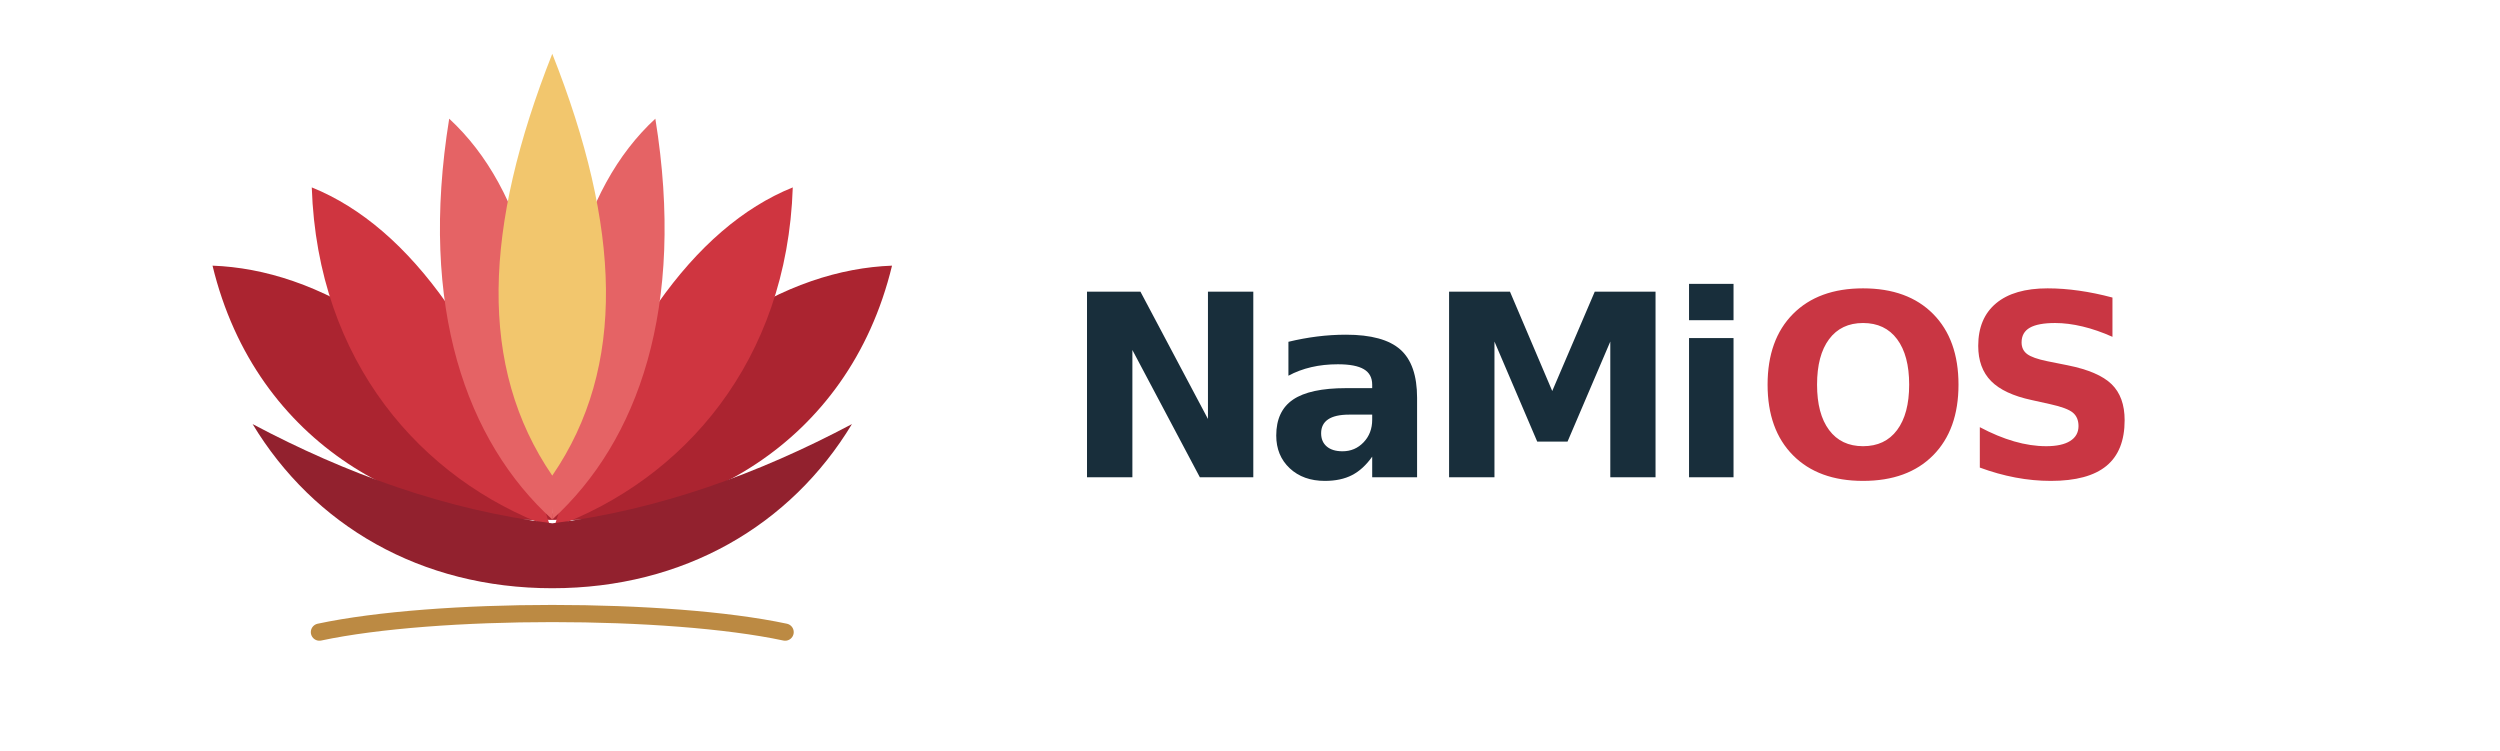
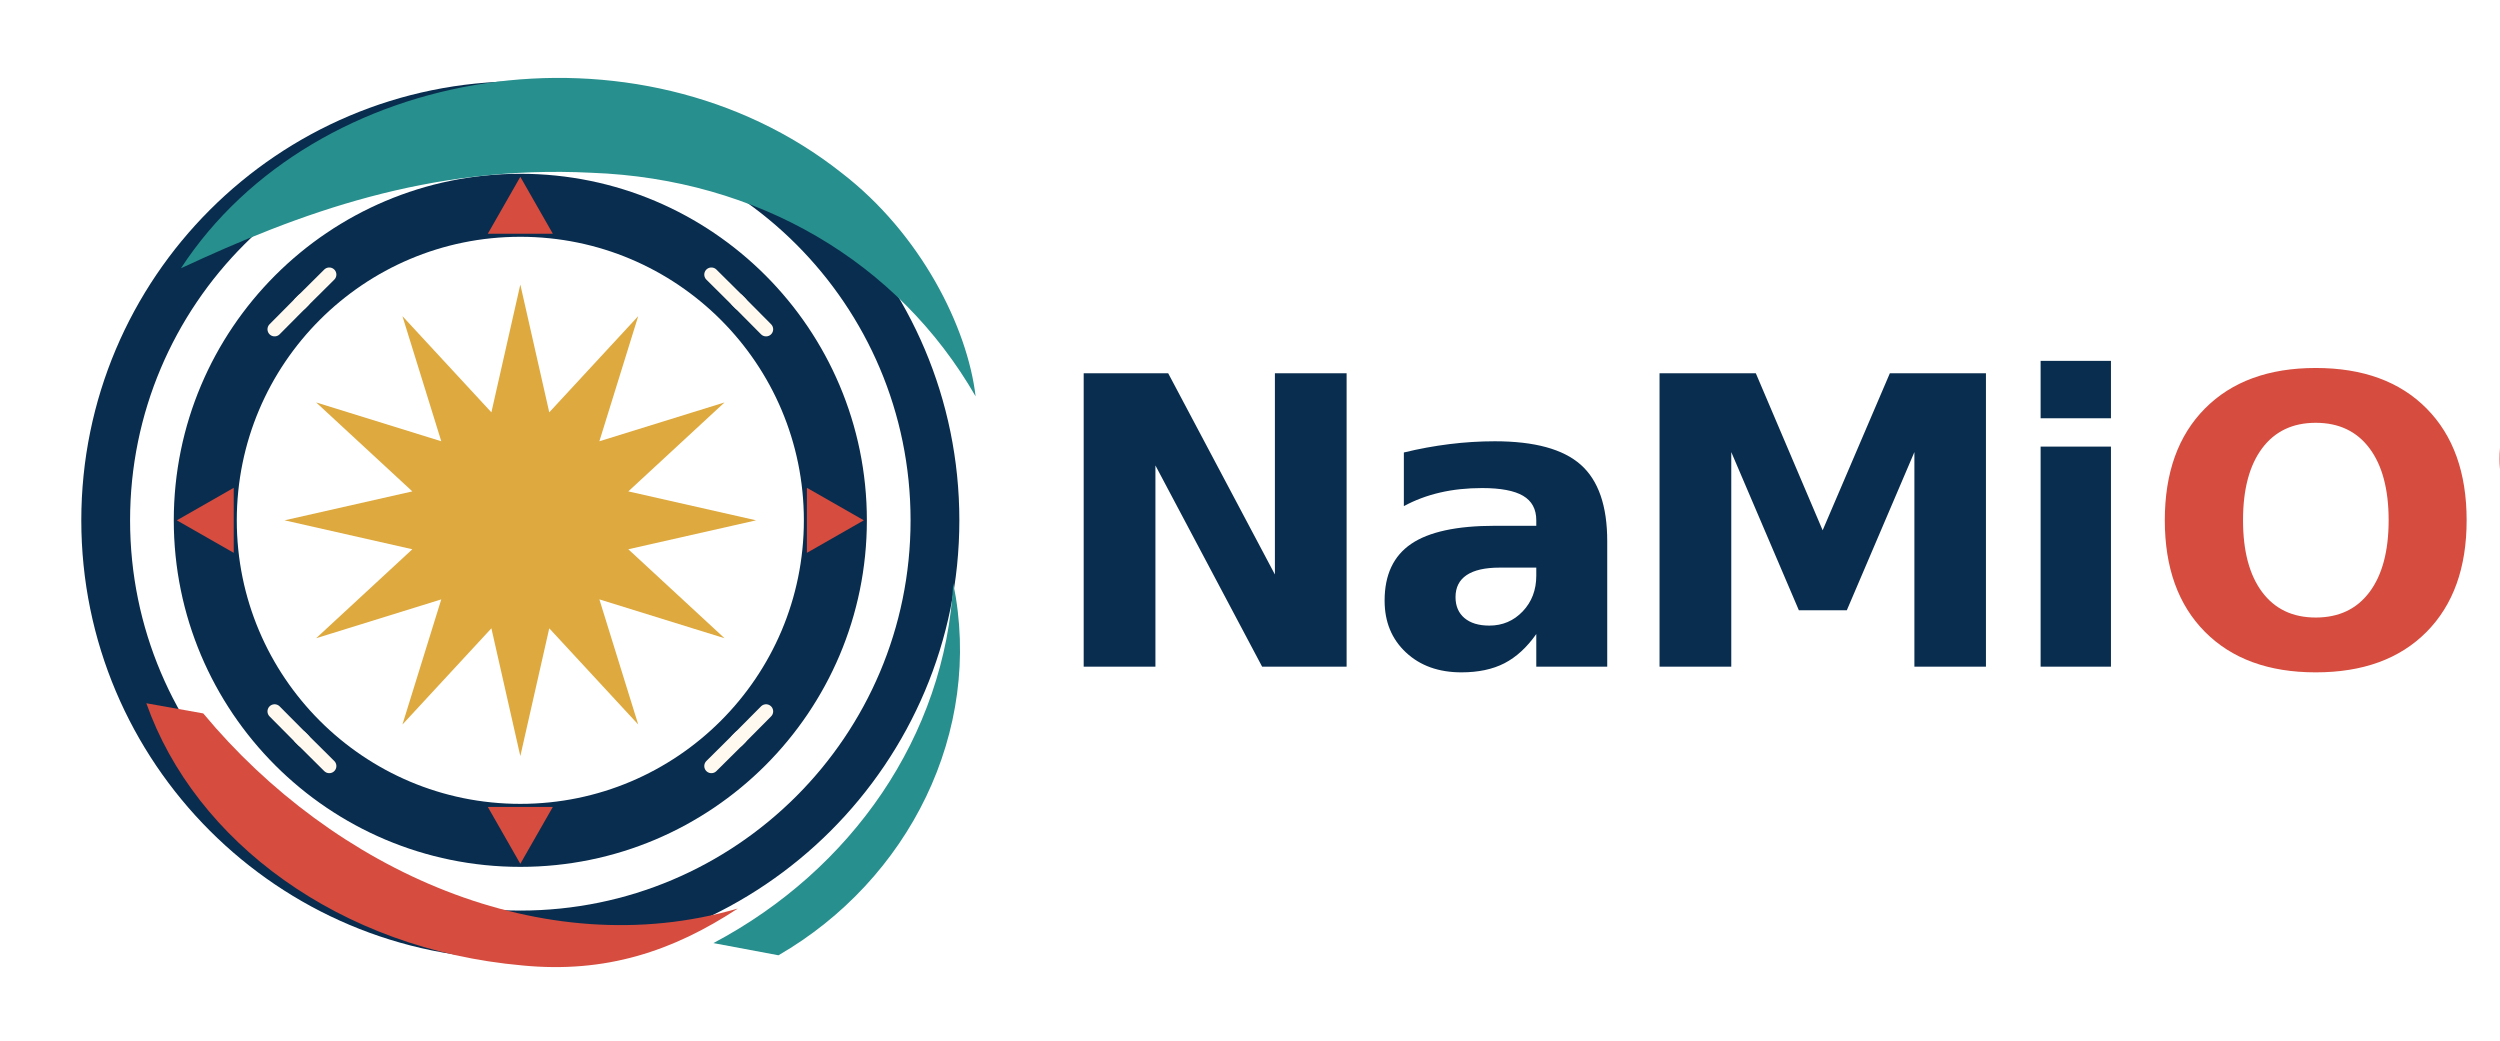
- <svg xmlns="http://www.w3.org/2000/svg" width="1100" height="330" viewBox="0 0 1100 330">
-   <g transform="translate(28 -62) scale(0.8398438)">
-     <path d="M258 346C184 350 101 308 78 213C132 215 197 250 258 346Z" fill="#AB2430" />
-     <path d="M254 346C328 350 411 308 434 213C380 215 315 250 254 346Z" fill="#AB2430" />
-     <path d="M255 350C187 325 133 263 130 172C182 193 225 254 255 350Z" fill="#CF3540" />
-     <path d="M257 350C325 325 379 263 382 172C330 193 287 254 257 350Z" fill="#CF3540" />
-     <path d="M256 346C211 305 186 235 202 136C242 173 259 239 256 346Z" fill="#E56365" />
-     <path d="M256 346C301 305 326 235 310 136C270 173 253 239 256 346Z" fill="#E56365" />
-     <path d="M256 323C217 266 220 193 256 102C292 193 295 266 256 323Z" fill="#F2C66D" />
-     <path d="M99 296C148 322 200 341 256 348C312 341 364 322 413 296C381 349 325 382 256 382C187 382 131 349 99 296Z" fill="#92212E" />
-     <path d="M134 405C195 392 317 392 378 405" fill="none" stroke="#BC8A43" stroke-width="9" stroke-linecap="round" />
+ <svg xmlns="http://www.w3.org/2000/svg" width="1230" height="512" viewBox="0 0 1230 512" role="img" aria-label="NaMiOS — logo ngang, nền sáng">
+   <g transform="translate(0 0)">
+     <circle cx="256" cy="256" r="204" fill="none" stroke="#092D4F" stroke-width="24" />
+     <circle cx="256" cy="256" r="155" fill="none" stroke="#092D4F" stroke-width="31" />
+     <polygon points="256.000,140.000 270.235,202.874 314.000,155.541 294.891,217.109 356.459,198.000 309.126,241.765 372.000,256.000 309.126,270.235 356.459,314.000 294.891,294.891 314.000,356.459 270.235,309.126 256.000,372.000 241.765,309.126 198.000,356.459 217.109,294.891 155.541,314.000 202.874,270.235 140.000,256.000 202.874,241.765 155.541,198.000 217.109,217.109 198.000,155.541 241.765,202.874" fill="#DEA93E" />
+     <polygon points="256.00,87.00 240.00,115.00 272.00,115.00" fill="#D64C3E" />
+     <polygon points="425.00,256.00 397.00,240.00 397.00,272.00" fill="#D64C3E" />
+     <polygon points="256.00,425.00 272.00,397.00 240.00,397.00" fill="#D64C3E" />
+     <polygon points="87.00,256.00 115.00,272.00 115.00,240.00" fill="#D64C3E" />
+     <path d="M350.0 135.1 L364.2 149.2" stroke="#FFF9EF" stroke-width="7" stroke-linecap="round" />
+     <path d="M362.8 147.8 L376.9 162.0" stroke="#FFF9EF" stroke-width="7" stroke-linecap="round" />
+     <path d="M376.9 350.0 L362.8 364.2" stroke="#FFF9EF" stroke-width="7" stroke-linecap="round" />
+     <path d="M364.2 362.8 L350.0 376.9" stroke="#FFF9EF" stroke-width="7" stroke-linecap="round" />
+     <path d="M162.0 376.9 L147.8 362.8" stroke="#FFF9EF" stroke-width="7" stroke-linecap="round" />
+     <path d="M149.2 364.2 L135.1 350.0" stroke="#FFF9EF" stroke-width="7" stroke-linecap="round" />
+     <path d="M135.1 162.0 L149.2 147.8" stroke="#FFF9EF" stroke-width="7" stroke-linecap="round" />
+     <path d="M147.8 149.2 L162.0 135.1" stroke="#FFF9EF" stroke-width="7" stroke-linecap="round" />
+     <path d="M 89 132 C 155 31 314 6 414 85 C 453 115 476 161 480 195 C 442 129 373 88 291 85 C 211 81 147 105 89 132 Z" fill="#278F8D" />
+     <path d="M 72 346 C 96 414 167 467 257 475 C 298 479 331 468 363 447 C 267 475 164 428 100 351 Z" fill="#D64C3E" />
+     <path d="M 351 464 C 419 428 465 362 469 287 C 484 360 447 433 383 470 Z" fill="#278F8D" />
  </g>
-   <text x="468" y="210" font-family="DejaVu Sans, sans-serif" font-size="112" font-weight="bold" letter-spacing="-5" fill="#182E3B">NaMi<tspan fill="#C93643">OS</tspan>
+   <text x="515" y="328" font-family="DejaVu Sans, Noto Sans, sans-serif" font-size="198" font-weight="700" letter-spacing="-8" fill="#092D4F">NaMi<tspan fill="#D64C3E">OS</tspan>
  </text>
</svg>
